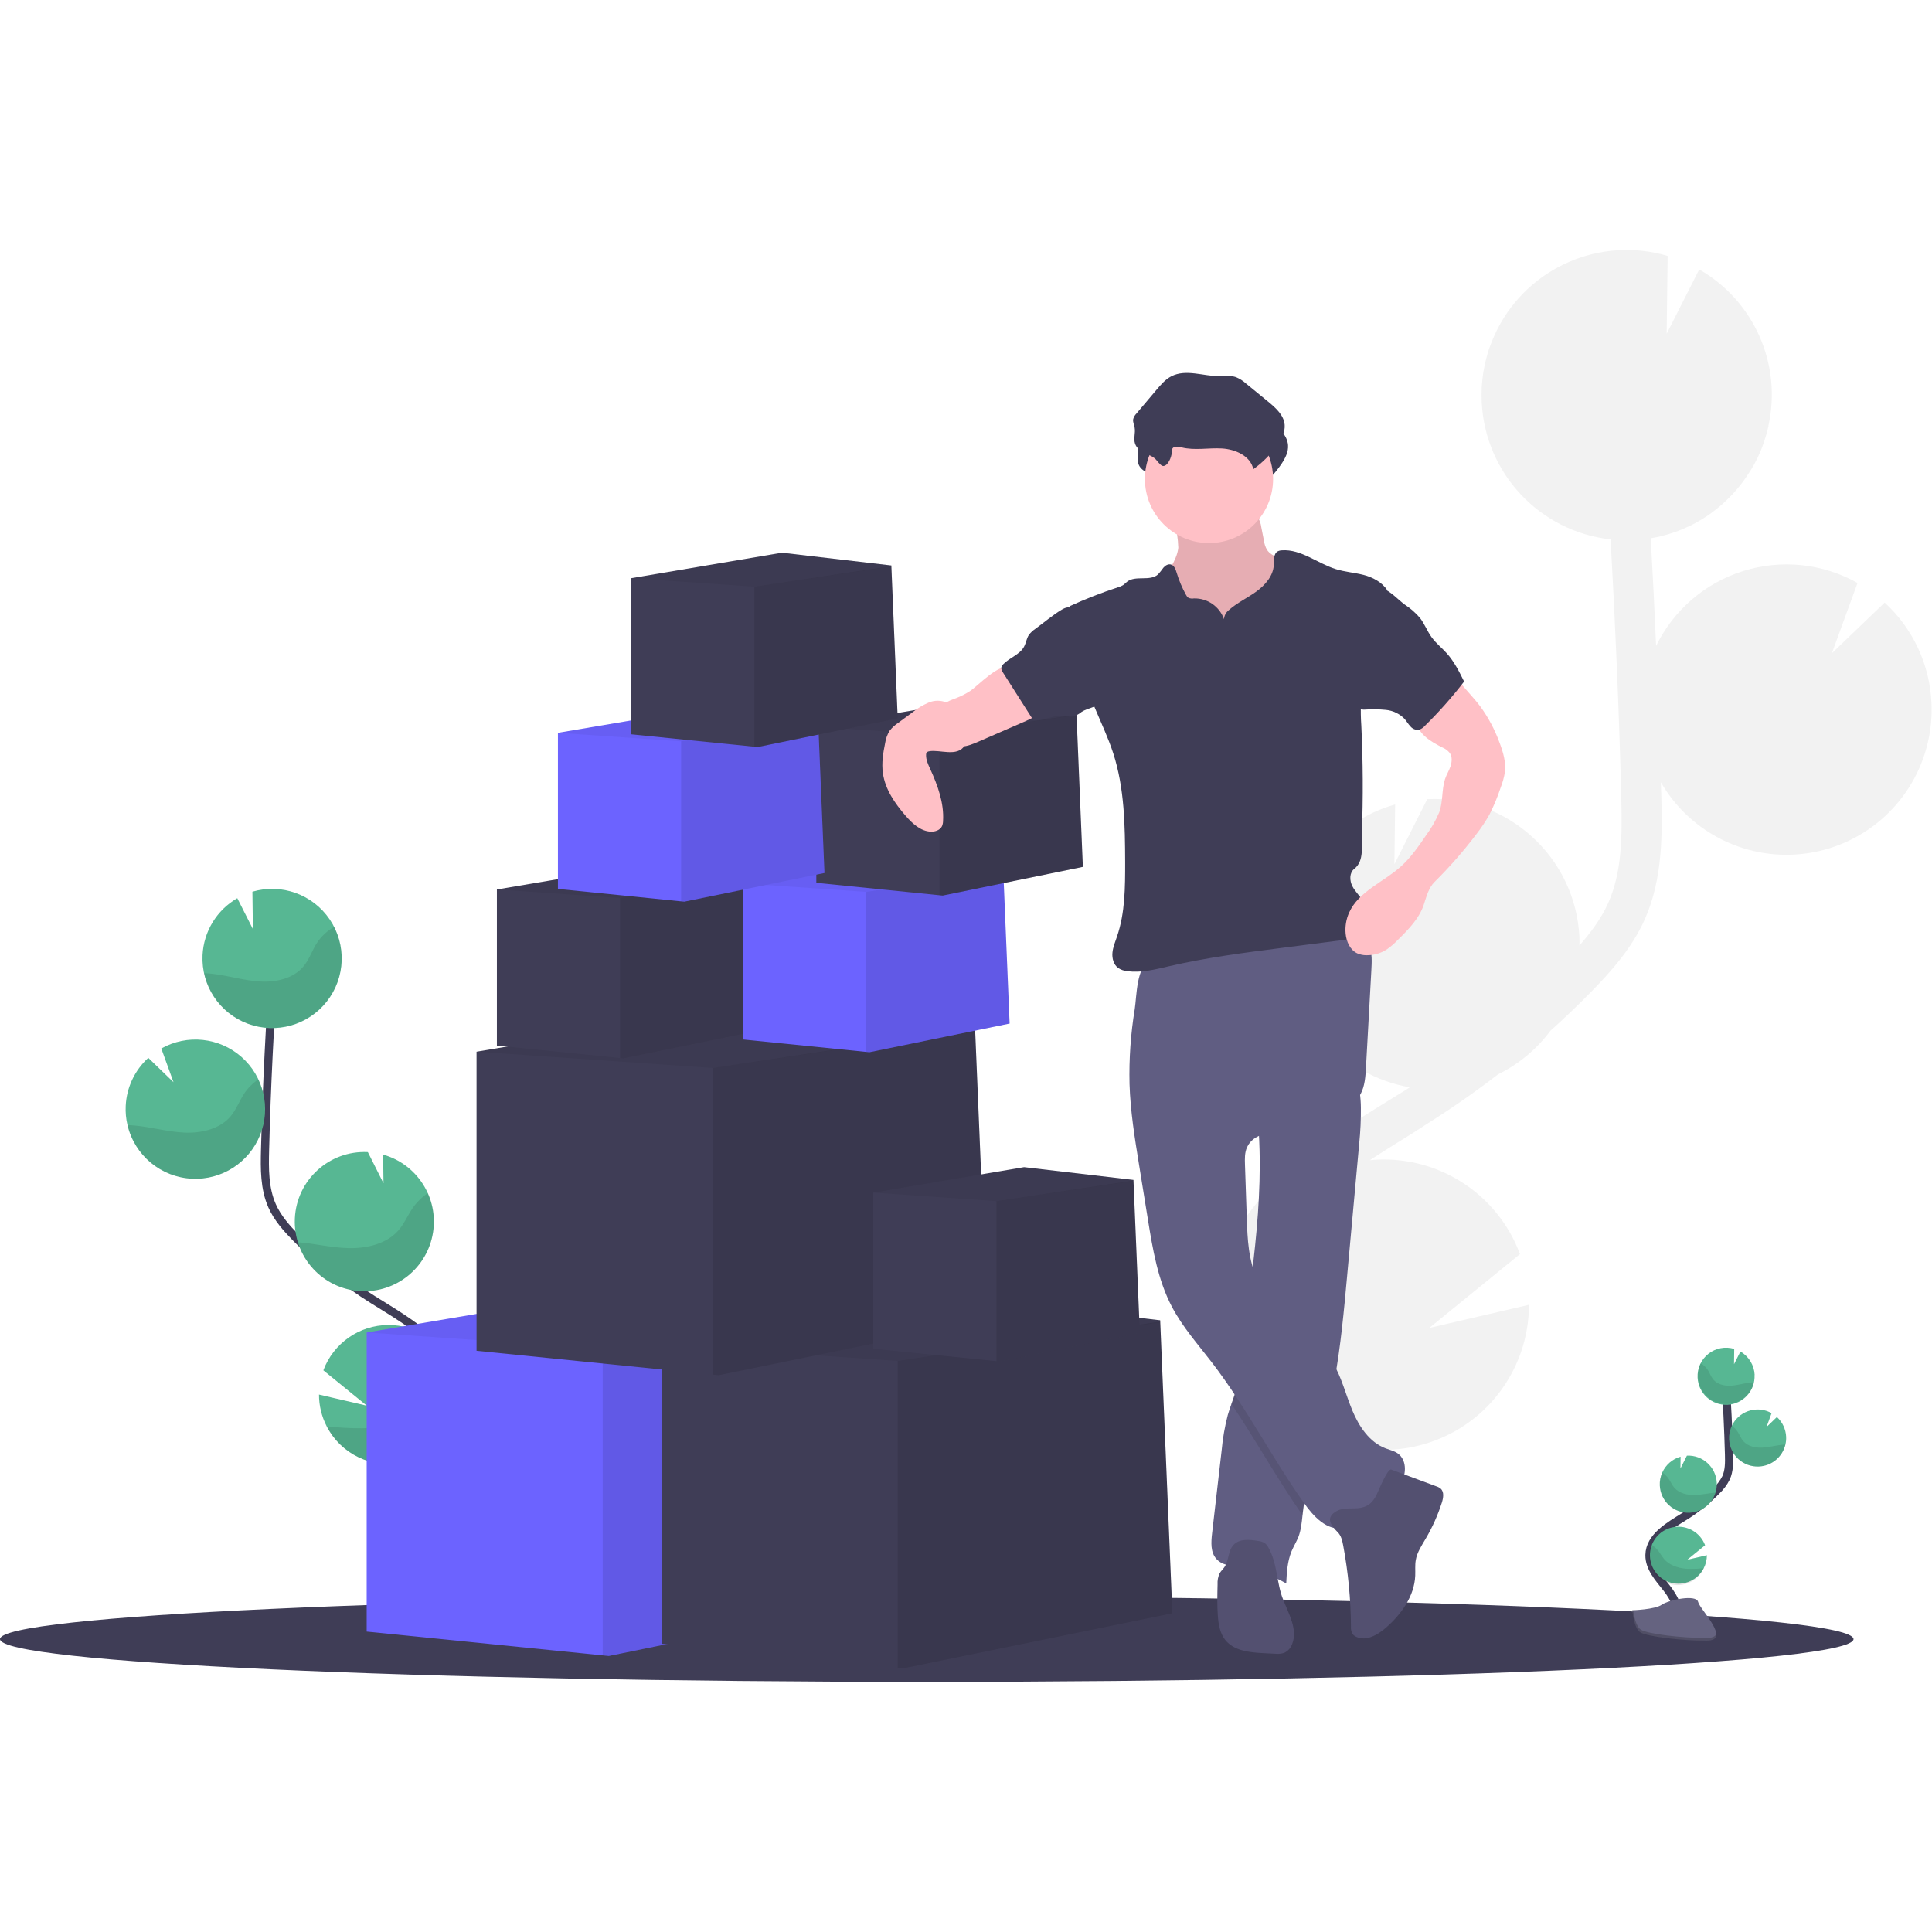
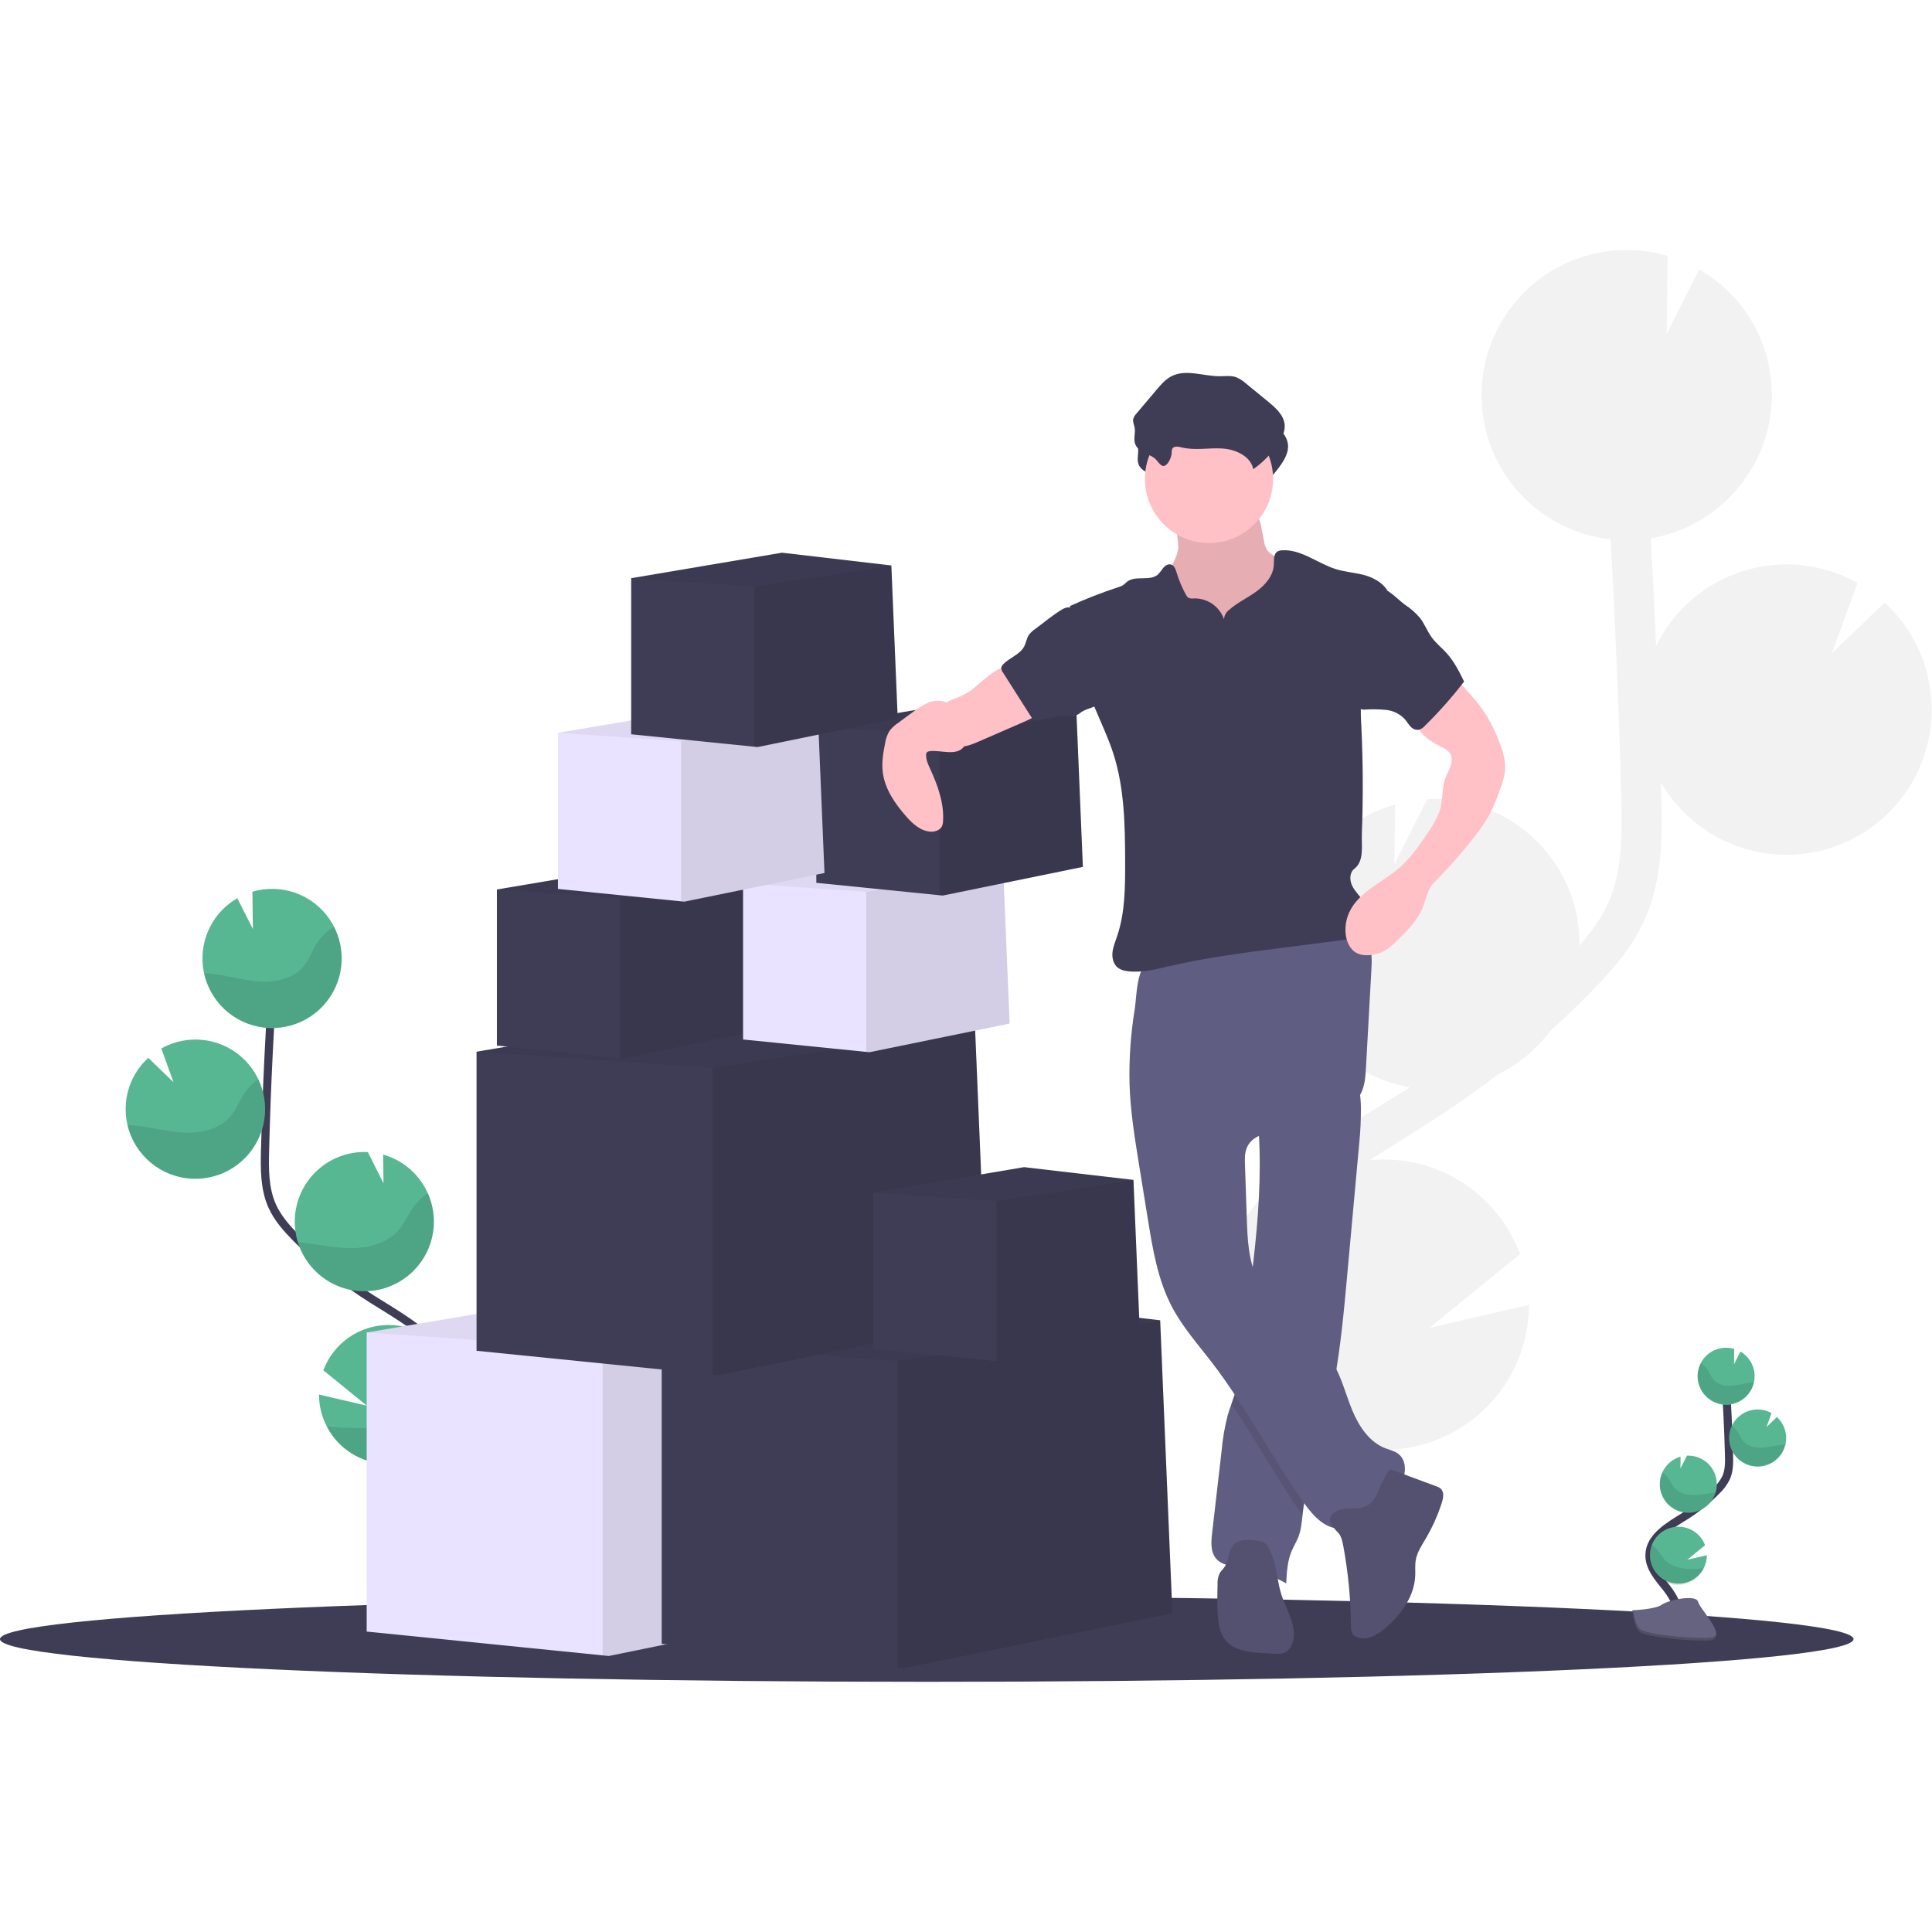
<svg xmlns="http://www.w3.org/2000/svg" id="ab82d996-d758-4a94-9ad9-9e4bd5f70489" data-name="Layer 1" width="150" height="150" viewBox="0 0 949.57 703.65">
  <path d="M808.53,515.61,816,511c.71-.45,1.41-.93,2.13-1.38a71.35,71.35,0,0,1-59.18-67,70.61,70.61,0,0,1,6.16-32.5,71.47,71.47,0,0,1,45.81-39.52l-.37,29.4,16.15-32a.64.64,0,0,1,.2,0,71.34,71.34,0,0,1,74.59,67.94c.06,1.36,0,2.7,0,4,5.62-6.41,10.72-13.28,14.1-20.81,6.84-15.25,7-32.52,6.43-53.51-1.08-41.6-2.87-83.51-5.21-125.3a71.3,71.3,0,0,1-63.35-67.49c-.1-2.19-.07-4.34,0-6.48,0-.53,0-1.07.08-1.6.14-2.07.33-4.12.65-6.14,0-.34.12-.66.18-1q.44-2.57,1.05-5.08c.16-.62.31-1.25.48-1.87.5-1.82,1-3.61,1.69-5.38.21-.59.46-1.16.68-1.74.51-1.3,1.06-2.58,1.64-3.85.31-.67.61-1.33.94-2,.08-.17.15-.34.24-.51l0,0a71.29,71.29,0,0,1,83.76-36.18l-.48,38.26,16-31.6a70.9,70.9,0,0,1,34,76.87h.08c-.11.51-.27,1-.39,1.5-.22.94-.46,1.87-.72,2.8-.34,1.19-.72,2.36-1.11,3.53-.3.87-.59,1.76-.92,2.62-.48,1.26-1,2.49-1.58,3.72-.32.72-.61,1.45-1,2.16q-1.37,2.76-3,5.4c-.37.61-.79,1.19-1.18,1.8-.76,1.18-1.53,2.35-2.36,3.49-.51.7-1.06,1.37-1.6,2.06-.78,1-1.58,2-2.41,2.91-.59.67-1.19,1.33-1.81,2-.87.92-1.77,1.81-2.7,2.69-.61.59-1.23,1.18-1.87,1.74-1.05.93-2.15,1.82-3.26,2.69-.56.44-1.1.9-1.68,1.32q-2.53,1.88-5.23,3.53c-.34.2-.7.37-1,.57-1.5.89-3,1.72-4.61,2.5-.67.33-1.37.62-2.06.93-1.29.58-2.59,1.14-3.92,1.65-.77.29-1.56.56-2.35.83-1.31.45-2.64.86-4,1.23-.8.22-1.59.44-2.4.63-1.46.35-2.95.64-4.45.89-.1,0-.19,0-.29.06q1.48,26.44,2.63,52.91a71.3,71.3,0,0,1,99-30.95l-12.61,34.55,25.94-24.91a71.14,71.14,0,0,1,23,49.26,69.82,69.82,0,0,1-1.81,19.65,71.31,71.31,0,0,1-131.17,19.43c0,1.79.13,3.59.18,5.38.47,18.52,1.06,41.56-8.17,62.14-6.25,13.95-16.32,25.28-26.27,35.43-6.47,6.61-13.18,13-20.06,19.19a71.34,71.34,0,0,1-25.76,21.42q-16.95,13.06-35.1,24.46L819,532.48c-6.79,4.21-13.75,8.53-20.58,13,1.2-.12,2.39-.25,3.61-.3a71.37,71.37,0,0,1,70.24,46.43L827.69,627.9l49-11.37a71.37,71.37,0,0,1-102.28,64.25c1.1,1.38,2.21,2.75,3.31,4.12,2.19,2.73,4.37,5.44,6.5,8.13,29,36.73,37.08,71.61,22.71,98.2l-17.46-9.44c14-25.88-7-59-20.83-76.46-2.09-2.64-4.23-5.3-6.39-8-18.53-23-39.53-49.12-39-81.13C724,568,770.89,538.93,808.53,515.61Z" transform="translate(-125.21 -98.18)" fill="#f2f2f2" />
  <ellipse cx="455.5" cy="682.65" rx="455.5" ry="21" fill="#3f3d56" />
  <path d="M948.7,773c3-5.51-.4-12.26-4.28-17.18s-8.61-10-8.51-16.29c.14-9,9.69-14.31,17.33-19.08a84.8,84.8,0,0,0,15.55-12.51,22.79,22.79,0,0,0,4.79-6.4c1.57-3.52,1.53-7.52,1.43-11.38q-.5-19.26-1.9-38.48" transform="translate(-125.21 -98.18)" fill="none" stroke="#3f3d56" stroke-miterlimit="10" stroke-width="4" />
  <path d="M987.62,651a14.06,14.06,0,0,0-7-11.5l-3.14,6.22.09-7.52a14,14,0,0,0-18,14.12,14,14,0,0,0,28-1.32Z" transform="translate(-125.21 -98.18)" fill="#57b793" />
  <path d="M962.59,746a14,14,0,1,1,.67-11.3l-8.76,7.13,9.64-2.24A14,14,0,0,1,962.59,746Z" transform="translate(-125.21 -98.18)" fill="#57b793" />
  <path d="M955.66,718.71A14,14,0,0,1,941,705.34a13.8,13.8,0,0,1,1.21-6.39,14.06,14.06,0,0,1,9-7.78l-.07,5.79,3.18-6.3h0a14,14,0,0,1,1.31,28.05Z" transform="translate(-125.21 -98.18)" fill="#57b793" />
  <path d="M989.73,696a14,14,0,0,1-1.32-28,13.9,13.9,0,0,1,7.52,1.78l-2.48,6.8,5.1-4.9a14,14,0,0,1,4.54,9.69,13.69,13.69,0,0,1-.36,3.86A14,14,0,0,1,989.73,696Z" transform="translate(-125.21 -98.18)" fill="#57b793" />
  <path d="M985.73,654.7c-3.24.36-6.39,1.37-9.64,1.57s-6.82-.58-8.88-3.11c-1.11-1.36-1.66-3.08-2.6-4.56a10,10,0,0,0-3.53-3.33,14,14,0,1,0,26.24,9.32C986.78,654.61,986.25,654.65,985.73,654.7Z" transform="translate(-125.21 -98.18)" opacity="0.1" />
  <path d="M989.73,696a14,14,0,0,1-13.35-20,10.4,10.4,0,0,1,2.82,2.83c1,1.51,1.6,3.25,2.78,4.64,2.18,2.57,5.92,3.41,9.31,3.25s6.65-1.11,10-1.42c.46,0,.94-.08,1.41-.09A14,14,0,0,1,989.73,696Z" transform="translate(-125.21 -98.18)" opacity="0.1" />
  <path d="M955.66,718.71A14,14,0,0,1,941,705.34a13.8,13.8,0,0,1,1.21-6.39,11.52,11.52,0,0,1,3,2.85c1.09,1.54,1.77,3.31,3,4.73,2.37,2.64,6.35,3.57,9.94,3.48s6.82-.93,10.28-1.19A14.06,14.06,0,0,1,955.66,718.71Z" transform="translate(-125.21 -98.18)" opacity="0.1" />
  <path d="M962.59,746A14,14,0,0,1,937,734.5a14.56,14.56,0,0,1,3.08,2.75c1.33,1.63,2.21,3.47,3.76,5,2.87,2.81,7.5,4,11.62,4.08A60.15,60.15,0,0,0,962.59,746Z" transform="translate(-125.21 -98.18)" opacity="0.1" />
  <path d="M927.54,766.65s11.07-.34,14.41-2.72,17-5.22,17.87-1.4,16.65,19,4.14,19.06-29.06-2-32.39-4S927.54,766.65,927.54,766.65Z" transform="translate(-125.21 -98.18)" fill="#656380" />
  <path d="M964.18,780.26c-12.5.1-29.06-2-32.39-4-2.53-1.54-3.55-7.09-3.88-9.65l-.37,0s.7,8.93,4,11,19.88,4.08,32.39,4c3.61,0,4.86-1.32,4.79-3.22C968.25,779.52,966.87,780.24,964.18,780.26Z" transform="translate(-125.21 -98.18)" opacity="0.2" />
  <path d="M319.62,742.15c-7.26-13.44,1-29.9,10.44-41.88s21-24.44,20.75-39.71c-.36-21.94-23.64-34.89-42.24-46.52a206.29,206.29,0,0,1-37.93-30.49c-4.57-4.67-9-9.65-11.66-15.61-3.84-8.58-3.74-18.33-3.49-27.73q1.2-47,4.64-93.82" transform="translate(-125.21 -98.18)" fill="none" stroke="#3f3d56" stroke-miterlimit="10" stroke-width="4" />
  <path d="M224.76,444.68a34.21,34.21,0,0,1,17.08-28l7.66,15.15-.23-18.34a34.22,34.22,0,1,1-24.51,31.22Z" transform="translate(-125.21 -98.18)" fill="#57b793" />
  <path d="M285.78,676.24a34.2,34.2,0,0,0,64.59-14,33.76,33.76,0,0,0-2.23-13.88,34.22,34.22,0,0,0-64,.37l21.37,17.38L282,660.64A33.83,33.83,0,0,0,285.78,676.24Z" transform="translate(-125.21 -98.18)" fill="#57b793" />
  <path d="M302.67,609.82a34.22,34.22,0,0,0,10.85-67.12l.18,14.09L306,541.46h-.09a34.22,34.22,0,0,0-3.19,68.37Z" transform="translate(-125.21 -98.18)" fill="#57b793" />
  <path d="M219.61,554.55a34.22,34.22,0,1,0-15.12-64l6,16.57L198.1,495.15A34.06,34.06,0,0,0,187,518.77a33.37,33.37,0,0,0,.87,9.42A34.21,34.21,0,0,0,219.61,554.55Z" transform="translate(-125.21 -98.18)" fill="#57b793" />
  <path d="M229.36,453.8c7.9.87,15.58,3.32,23.5,3.81s16.63-1.4,21.64-7.56c2.7-3.32,4.05-7.52,6.33-11.14a24.28,24.28,0,0,1,8.62-8.11,34.22,34.22,0,1,1-64,22.71C226.78,453.57,228.08,453.66,229.36,453.8Z" transform="translate(-125.21 -98.18)" opacity="0.1" />
  <path d="M219.61,554.55a34.24,34.24,0,0,0,32.55-48.8,25.31,25.31,0,0,0-6.88,6.88c-2.44,3.68-3.91,7.93-6.78,11.31-5.33,6.26-14.43,8.31-22.69,7.94s-16.23-2.73-24.45-3.48c-1.14-.1-2.3-.18-3.45-.21A34.21,34.21,0,0,0,219.61,554.55Z" transform="translate(-125.21 -98.18)" opacity="0.1" />
  <path d="M302.67,609.82a34.21,34.21,0,0,0,32.82-48.17,27.67,27.67,0,0,0-7.23,7c-2.66,3.75-4.32,8.07-7.43,11.53-5.77,6.43-15.47,8.7-24.22,8.49-8.47-.18-16.63-2.26-25.05-2.91A34.24,34.24,0,0,0,302.67,609.82Z" transform="translate(-125.21 -98.18)" opacity="0.1" />
  <path d="M285.78,676.24a34.2,34.2,0,0,0,64.59-14,33.76,33.76,0,0,0-2.23-13.88,34.26,34.26,0,0,0-7.5,6.69c-3.25,4-5.4,8.46-9.16,12.16-7,6.86-18.29,9.7-28.34,10A146.77,146.77,0,0,1,285.78,676.24Z" transform="translate(-125.21 -98.18)" opacity="0.1" />
-   <polygon points="431.22 663.95 299.22 690.95 296.22 690.65 180.22 678.95 180.22 531.95 322.22 507.95 425.22 519.95 425.25 520.6 425.26 520.92 431.22 663.95" fill="#6c63ff" />
+   <polygon points="431.22 663.95 299.22 690.95 296.22 690.65 180.22 678.95 180.22 531.95 322.22 507.95 425.22 519.95 425.25 520.6 425.26 520.92 431.22 663.95" fill="#eae3ff" />
  <polygon points="431.22 663.95 299.22 690.95 296.22 690.65 296.22 539.95 425.25 520.6 431.22 663.95" opacity="0.1" />
  <polygon points="425.26 520.92 425.22 520.95 296.22 539.95 180.22 531.95 322.22 507.95 425.22 519.95 425.25 520.6 425.26 520.92" opacity="0.05" />
  <polygon points="576.22 669.95 444.22 696.95 441.22 696.65 325.22 684.95 325.22 537.95 467.22 513.95 570.22 525.95 570.25 526.6 570.26 526.92 576.22 669.95" fill="#3f3d56" />
  <polygon points="576.22 669.95 444.22 696.95 441.22 696.65 441.22 545.95 570.25 526.6 576.22 669.95" opacity="0.1" />
  <polygon points="570.26 526.92 570.22 526.95 441.22 545.95 325.22 537.95 467.22 513.95 570.22 525.95 570.25 526.6 570.26 526.92" opacity="0.05" />
  <polygon points="485.22 525.95 353.22 552.95 350.22 552.65 234.22 540.95 234.22 393.95 376.22 369.95 479.22 381.95 479.25 382.6 479.26 382.92 485.22 525.95" fill="#3f3d56" />
  <polygon points="485.22 525.95 353.22 552.95 350.22 552.65 350.22 401.95 479.25 382.6 485.22 525.95" opacity="0.1" />
  <polygon points="479.26 382.92 479.22 382.95 350.22 401.95 234.22 393.95 376.22 369.95 479.22 381.95 479.25 382.6 479.26 382.92" opacity="0.05" />
  <polygon points="560.22 532.11 491.33 546.21 489.76 546.05 429.22 539.94 429.22 463.22 503.33 450.69 557.09 456.96 557.11 457.3 557.11 457.46 560.22 532.11" fill="#3f3d56" />
  <polygon points="560.22 532.11 491.33 546.21 489.76 546.05 489.76 467.4 557.11 457.3 560.22 532.11" opacity="0.1" />
  <polygon points="557.11 457.46 557.09 457.48 489.76 467.4 429.22 463.22 503.33 450.69 557.09 456.96 557.11 457.3 557.11 457.46" opacity="0.05" />
  <polygon points="375.22 383.11 306.33 397.2 304.76 397.05 244.22 390.94 244.22 314.22 318.33 301.69 372.09 307.96 372.11 308.3 372.11 308.46 375.22 383.11" fill="#3f3d56" />
  <polygon points="375.22 383.11 306.33 397.2 304.76 397.05 304.76 318.4 372.11 308.3 375.22 383.11" opacity="0.1" />
  <polygon points="372.11 308.46 372.09 308.48 304.76 318.4 244.22 314.22 318.33 301.69 372.09 307.96 372.11 308.3 372.11 308.46" opacity="0.05" />
-   <polygon points="496.22 380.11 427.33 394.2 425.76 394.05 365.22 387.94 365.22 311.22 439.33 298.69 493.09 304.96 493.11 305.3 493.11 305.46 496.22 380.11" fill="#6c63ff" />
+   <polygon points="496.22 380.11 427.33 394.2 425.76 394.05 365.22 387.94 365.22 311.22 439.33 298.69 493.09 304.96 493.11 305.3 493.11 305.46 496.22 380.11" fill="#eae3ff" />
  <polygon points="496.22 380.11 427.33 394.2 425.76 394.05 425.76 315.4 493.11 305.3 496.22 380.11" opacity="0.1" />
  <polygon points="493.11 305.46 493.09 305.48 425.76 315.4 365.22 311.22 439.33 298.69 493.09 304.96 493.11 305.3 493.11 305.46" opacity="0.05" />
  <polygon points="532.22 303.11 463.33 317.2 461.76 317.05 401.22 310.94 401.22 234.22 475.33 221.69 529.09 227.96 529.11 228.3 529.11 228.46 532.22 303.11" fill="#3f3d56" />
  <polygon points="532.22 303.11 463.33 317.2 461.76 317.05 461.76 238.4 529.11 228.3 532.22 303.11" opacity="0.1" />
  <polygon points="529.11 228.46 529.09 228.48 461.76 238.4 401.22 234.22 475.33 221.69 529.09 227.96 529.11 228.3 529.11 228.46" opacity="0.05" />
  <path d="M704.35,244.45c-.73,6.5-5.69,11.74-7.53,18-2.76,9.45,2,19.6,8.56,27A59.77,59.77,0,0,0,747,309.19a17.91,17.91,0,0,0,6.88-.75,14.94,14.94,0,0,0,5.23-3.58c4.92-4.95,7.57-11.8,8.62-18.71s.65-13.94.24-20.91a11.83,11.83,0,0,0-.78-4.22,10.72,10.72,0,0,0-2.71-3.33,63,63,0,0,0-11.65-8.47c-1.8-1-3.73-2-4.88-3.73a12.21,12.21,0,0,1-1.51-4.47l-1.29-6.56a12.86,12.86,0,0,0-1.89-5.32c-2.27-3.06-6.62-3.48-10.43-3.63l-14-.55c-4.35-.17-10.07-1.42-14.32-.56-4,.79-2.65,4.45-1.93,7.77A56.18,56.18,0,0,1,704.35,244.45Z" transform="translate(-125.21 -98.18)" fill="#ffc0c6" />
  <path d="M704.35,244.45c-.73,6.5-5.69,11.74-7.53,18-2.76,9.45,2,19.6,8.56,27A59.77,59.77,0,0,0,747,309.19a17.91,17.91,0,0,0,6.88-.75,14.94,14.94,0,0,0,5.23-3.58c4.92-4.95,7.57-11.8,8.62-18.71s.65-13.94.24-20.91a11.83,11.83,0,0,0-.78-4.22,10.72,10.72,0,0,0-2.71-3.33,63,63,0,0,0-11.65-8.47c-1.8-1-3.73-2-4.88-3.73a12.21,12.21,0,0,1-1.51-4.47l-1.29-6.56a12.86,12.86,0,0,0-1.89-5.32c-2.27-3.06-6.62-3.48-10.43-3.63l-14-.55c-4.35-.17-10.07-1.42-14.32-.56-4,.79-2.65,4.45-1.93,7.77A56.18,56.18,0,0,1,704.35,244.45Z" transform="translate(-125.21 -98.18)" opacity="0.1" />
  <path d="M793.26,537.21l-5.94,65.12c-1.55,17.08-3.13,34.23-6.17,51.09-1,5.81-2.28,11.59-3.74,17.32-4.06,15.91-9.95,31.46-11.85,47.77-.06.47-.11,1-.16,1.43-.39,3.6-.73,7.24-2,10.6-1,2.49-2.41,4.76-3.44,7.22-2,4.92-2.32,10.36-2.57,15.69a67.64,67.64,0,0,0-23.29-8c-4-.59-8.35-1-11-4-3-3.26-2.65-8.25-2.15-12.63q2.36-20.4,4.7-40.78a106.28,106.28,0,0,1,3-17.32c.54-1.89,1.19-3.75,1.85-5.61.91-2.56,1.83-5.12,2.52-7.75A93.33,93.33,0,0,0,735,644.53c1.61-13.68,3.55-27.33,5.25-41l.09-.72c2.55-20.72,4.49-41.54,3.93-62.41-.08-3.09-.21-6.18-.41-9.28-.28-4.49-.69-6.87,3-9.68,4.11-3.1,9.52-5.27,14.22-7.3,2.53-1.1,30.39-11,31-8.82a54.29,54.29,0,0,1,2,14.22A158.22,158.22,0,0,1,793.26,537.21Z" transform="translate(-125.21 -98.18)" fill="#605d82" />
  <path d="M781.15,653.42c-1,5.81-2.28,11.59-3.74,17.32-4.06,15.91-9.95,31.46-11.85,47.77-.06.47-.11,1-.16,1.43-12.42-17.74-22.88-36.82-35-54.75.91-2.56,1.83-5.12,2.52-7.75A93.33,93.33,0,0,0,735,644.53c1.61-13.68,3.55-27.33,5.25-41l.09-.72a42.47,42.47,0,0,0,3,8.41c8.14,16.54,27.48,24.9,36.94,40.73Q780.75,652.69,781.15,653.42Z" transform="translate(-125.21 -98.18)" opacity="0.1" />
  <path d="M680.37,508c.41,13.26,2.53,26.41,4.65,39.51l4.37,27c2.39,14.8,4.89,29.89,11.89,43.14,5.24,9.92,12.78,18.38,19.61,27.27,16.78,21.86,29.39,46.63,45.3,69.13,4.63,6.54,11.24,13.62,19.13,12.25,5.18-.89,8.94-5.21,13-8.53,4.8-3.92,10.58-6.79,14.36-11.71s4.52-13.08-.6-16.58c-1.75-1.19-3.88-1.64-5.86-2.4-7.93-3-13.07-10.76-16.33-18.6s-5.25-16.25-9.6-23.54c-9.46-15.83-28.81-24.19-36.95-40.74-4.56-9.26-5-20-5.34-30.27l-.89-26.31c-.1-2.88-.17-5.87,1-8.5,3.11-7,12.51-7.66,20.13-8.55a68.75,68.75,0,0,0,24.67-7.78c4.39-2.37,8.67-5.39,11-9.79,2.14-4,2.43-8.71,2.68-13.25l2.64-47.69c.23-4.1.43-8.35-1-12.19-3.63-9.66-15.83-12.82-26.14-12.36-19.18.86-36.88,9.11-55,14.69-4.49,1.38-9,2.62-13.63,3.55-4,.81-9,.48-12.84,1.78-6.88,2.32-6.71,17.38-7.68,23.62A198.29,198.29,0,0,0,680.37,508Z" transform="translate(-125.21 -98.18)" fill="#605d82" />
  <path d="M782.72,728.32c1.69,1.71,2.24,4.21,2.68,6.57a224.15,224.15,0,0,1,3.8,39.71,6.58,6.58,0,0,0,.71,3.6,4.59,4.59,0,0,0,1.87,1.5c4.89,2.33,10.56-.92,14.64-4.49,7.55-6.61,13.94-15.49,14.37-25.52.11-2.58-.18-5.19.27-7.74.66-3.78,2.87-7.07,4.81-10.37a88.05,88.05,0,0,0,8-17.82c.74-2.34,1.24-5.28-.6-6.91a6.43,6.43,0,0,0-2.17-1.13L809,697.52c-1.92-.71-6.68,11.52-7.43,12.86-1.85,3.27-3.69,5.12-7.4,5.88s-8.29-.34-11.83,1.55C776.34,721,779.33,724.91,782.72,728.32Z" transform="translate(-125.21 -98.18)" fill="#535070" />
  <path d="M748.64,735.87a6.73,6.73,0,0,0-1.68-2.13,7.53,7.53,0,0,0-3.39-1.15c-4.2-.72-9.18-1.19-12.09,1.94-2.72,2.93-2.25,7.7-4.52,11-.72,1-1.7,1.9-2.32,3a11.26,11.26,0,0,0-1,5.38c-.12,5.09-.24,10.2.12,15.28.29,4.26,1,8.73,3.67,12.07,4.28,5.36,12,6.13,18.84,6.47l5.55.29a11,11,0,0,0,4.54-.42,7.45,7.45,0,0,0,3.92-4.31c2.89-7.18-1.68-14.91-4.5-22.11C752.53,752.89,753.11,743.7,748.64,735.87Z" transform="translate(-125.21 -98.18)" fill="#535070" />
  <path d="M702.75,207.8a4.53,4.53,0,0,1,.31-2.14c.81-1.43,2.93-1,4.53-.64,6.43,1.62,13.21.15,19.84.53s14.09,3.69,15.42,10.19a48.21,48.21,0,0,0,12.23-12.56c1.84-2.75,3.44-5.9,3.19-9.2-.36-4.76-4.35-8.32-8-11.34l-11-9a16.71,16.71,0,0,0-4.94-3.14c-2.54-.87-5.32-.45-8-.45-8,0-16.58-3.65-23.71,0-3,1.53-5.23,4.16-7.39,6.72l-9.83,11.64a6.21,6.21,0,0,0-1.58,2.67c-.28,1.42.45,2.82.71,4.25.46,2.6-.66,5.38.2,7.88,1.43,4.14,6.47,4.73,9.55,7.11,1.14.88,2.94,3.89,4.31,3.85C701,214.12,702.68,209.72,702.75,207.8Z" transform="translate(-125.21 -98.18)" fill="#3f3d56" />
  <circle cx="594.22" cy="112.45" r="31.5" fill="#ffc0c6" />
  <path d="M726.81,279.56A15.26,15.26,0,0,0,712,269.34a4.45,4.45,0,0,1-2.74-.35,3.79,3.79,0,0,1-1.13-1.4,55.73,55.73,0,0,1-4.59-10.86c-.5-1.67-1.19-3.64-2.88-4.07-1.36-.35-2.75.53-3.66,1.6a35,35,0,0,1-2.62,3.29c-4,3.54-11,.31-15.19,3.56-.69.53-1.26,1.21-2,1.7a9.1,9.1,0,0,1-2.31,1A221.38,221.38,0,0,0,651,273.14c2.8,16.84,5.66,34,12.22,49.75,3.12,7.5,6.65,14.85,9.15,22.58,5.54,17.13,5.78,35.46,5.85,53.47,0,12.32,0,24.9-4,36.56-.9,2.64-2,5.26-2.25,8s.57,5.84,2.82,7.48a9.51,9.51,0,0,0,4.35,1.53c6.91,1,13.87-.82,20.67-2.4,18.23-4.22,36.83-6.64,55.38-9l31.1-4a18.19,18.19,0,0,0,6.44-1.67c5.69-3.11,6.23-11.67,2.69-17.11-1.69-2.61-4.08-4.75-5.51-7.51s-1.54-6.64.91-8.55c5-3.9,3.5-11.13,3.74-17.45q1-26.52-.27-53a103.72,103.72,0,0,1-.18-11c.35-6.22,1.89-12.31,3.43-18.36l9.45-37.2c-2.47-3.9-7.2-6.38-11.67-7.5s-9.14-1.45-13.55-2.82c-9-2.8-17.08-9.9-26.51-9.24a4.85,4.85,0,0,0-2.06.5c-2.12,1.21-1.79,4.27-1.92,6.71-.3,5.41-4.28,9.92-8.66,13.09s-9.4,5.47-13.43,9.08A6,6,0,0,0,726.81,279.56Z" transform="translate(-125.21 -98.18)" fill="#3f3d56" />
  <path d="M602,314.85a37,37,0,0,1-6.62,3.41c-2.2.87-4.55,1.56-6.35,3.08a10.05,10.05,0,0,0-2.21,2.73A12.13,12.13,0,0,0,598,342.14c2.89-.15,5.62-1.32,8.27-2.47L628.49,330c3.76-1.63,7.82-3.53,9.6-7.23a1.74,1.74,0,0,0,.22-1.15,1.89,1.89,0,0,0-.92-1,49.77,49.77,0,0,1-12.93-12.2c-.91-1.24-2-4.16-3.32-4.91C616.44,300.9,605.77,312.41,602,314.85Z" transform="translate(-125.21 -98.18)" fill="#ffc0c6" />
  <path d="M839.52,307l8.19,9.36c1.76,2,3.52,4,5.12,6.16a71.67,71.67,0,0,1,9.38,17.67c1.78,4.67,3.26,9.65,2.64,14.61a36,36,0,0,1-2.05,7.43,91.86,91.86,0,0,1-5.57,13.4A76.26,76.26,0,0,1,851,385a219.1,219.1,0,0,1-20.77,23.75c-2.8,2.77-4,7.26-5.19,11-2.25,6.91-7.6,12.3-12.77,17.4a35.19,35.19,0,0,1-5.49,4.72,17.8,17.8,0,0,1-10,2.84,11,11,0,0,1-4.49-.93c-3.54-1.68-5.34-5.77-5.71-9.67a20.7,20.7,0,0,1,1.72-10.36c4.7-10.41,16.77-14.92,25.3-22.52,5-4.45,8.83-10.05,12.61-15.58a54.05,54.05,0,0,0,6.37-11.17c1.9-5.09,1.16-11.11,2.83-16.27.7-2.19,2-4.16,2.71-6.33s.95-4.74-.38-6.61a9.55,9.55,0,0,0-3.71-2.72c-5.45-2.76-11.55-6.32-12.59-12.35a13.22,13.22,0,0,1,2.44-9.43,39,39,0,0,1,6.87-7.2C833.12,311.43,837.13,309.06,839.52,307Z" transform="translate(-125.21 -98.18)" fill="#ffc0c6" />
  <path d="M596.74,327.91c-1.44-2.92-3.25-5.9-6.17-7.35a11.36,11.36,0,0,0-9,0,34.12,34.12,0,0,0-7.88,4.76l-7.06,5.21a17.37,17.37,0,0,0-4.19,3.87,16.11,16.11,0,0,0-2.18,6c-1,4.87-1.81,9.88-1.11,14.81,1.12,8,5.92,14.92,11.2,21,3.3,3.78,7.38,7.6,12.4,7.77,2.17.07,4.58-.79,5.48-2.76a6.83,6.83,0,0,0,.49-2.46c.54-8.88-2.64-17.55-6.34-25.64-1-2.2-2.08-4.48-2-6.89a1.86,1.86,0,0,1,.3-1.16,1.94,1.94,0,0,1,1.2-.59c5.07-1,13.81,2.94,17.36-2.69C601.54,338.07,598.38,331.22,596.74,327.91Z" transform="translate(-125.21 -98.18)" fill="#ffc0c6" />
  <path d="M701.09,197.89a4.66,4.66,0,0,1,.32-2.14c.81-1.44,2.93-1,4.53-.64,6.43,1.62,13.21.15,19.84.53s14.08,3.69,15.42,10.19a48.53,48.53,0,0,0,12.23-12.56c1.84-2.76,3.44-5.91,3.19-9.21-.36-4.76-4.36-8.32-8-11.33l-11-9a16.66,16.66,0,0,0-4.93-3.14c-2.55-.87-5.32-.45-8-.45-8,0-16.58-3.65-23.71,0-3,1.53-5.23,4.16-7.39,6.72l-9.84,11.64a6.23,6.23,0,0,0-1.57,2.67c-.28,1.42.45,2.82.71,4.25.46,2.6-.66,5.38.2,7.87,1.43,4.15,6.47,4.74,9.55,7.12,1.14.88,2.94,3.89,4.31,3.85C699.32,204.21,701,199.81,701.09,197.89Z" transform="translate(-125.21 -98.18)" fill="#3f3d56" />
  <path d="M634.19,284.21a13.06,13.06,0,0,0-3.3,3.07c-1.15,1.75-1.39,4-2.38,5.8-2.12,3.94-7.09,5.35-10.18,8.58a3.19,3.19,0,0,0-1,1.68,3.71,3.71,0,0,0,.83,2.42l14.94,23.48c5,.44,9.74-2.68,14.72-2.26,1.85.15,3.76.79,5.54.24a16.1,16.1,0,0,0,3.55-2.17c3-1.88,6.92-2.1,9.41-4.57s2.7-6.1,2.67-9.47a37.37,37.37,0,0,0-.89-8.7c-2.2-9-9.09-15.94-13.41-23.92-2.11-3.89-3.25-6.16-7.7-3.49S638.4,281.13,634.19,284.21Z" transform="translate(-125.21 -98.18)" fill="#3f3d56" />
  <path d="M815.6,272.34a35.07,35.07,0,0,1,7.52,6.58c2.27,2.93,3.56,6.53,5.75,9.53s5,5.16,7.4,7.84c3.65,4.06,6.12,9,8.54,13.91A208.6,208.6,0,0,1,825.49,332a6.19,6.19,0,0,1-2.94,1.92,4.71,4.71,0,0,1-4.14-1.69c-1.08-1.12-1.84-2.52-2.87-3.69a14.75,14.75,0,0,0-9.13-4.41,62.72,62.72,0,0,0-10.35-.15,4,4,0,0,1-2.21-.37,3.65,3.65,0,0,1-1.2-1.38c-4-6.88-2.75-15.52-1.32-23.38l3.27-18a40.44,40.44,0,0,1,2.73-10c1.24-2.65,4-7.15,7.42-6.35S812.71,270.26,815.6,272.34Z" transform="translate(-125.21 -98.18)" fill="#3f3d56" />
-   <polygon points="405.22 306.11 336.33 320.2 334.76 320.05 274.22 313.94 274.22 237.22 348.33 224.69 402.09 230.96 402.11 231.3 402.11 231.46 405.22 306.11" fill="#6c63ff" />
+   <polygon points="405.22 306.11 336.33 320.2 334.76 320.05 274.22 313.94 274.22 237.22 348.33 224.69 402.09 230.96 402.11 231.3 402.11 231.46 405.22 306.11" fill="#eae3ff" />
  <polygon points="405.22 306.11 336.33 320.2 334.76 320.05 334.76 241.4 402.11 231.3 405.22 306.11" opacity="0.1" />
  <polygon points="402.11 231.46 402.09 231.48 334.76 241.4 274.22 237.22 348.33 224.69 402.09 230.96 402.11 231.3 402.11 231.46" opacity="0.05" />
  <polygon points="441.22 230.11 372.33 244.21 370.76 244.05 310.22 237.94 310.22 161.22 384.33 148.69 438.09 154.96 438.11 155.3 438.11 155.46 441.22 230.11" fill="#3f3d56" />
  <polygon points="441.22 230.11 372.33 244.21 370.76 244.05 370.76 165.4 438.11 155.3 441.22 230.11" opacity="0.1" />
  <polygon points="438.11 155.46 438.09 155.48 370.76 165.4 310.22 161.22 384.33 148.69 438.09 154.96 438.11 155.3 438.11 155.46" opacity="0.05" />
</svg>
